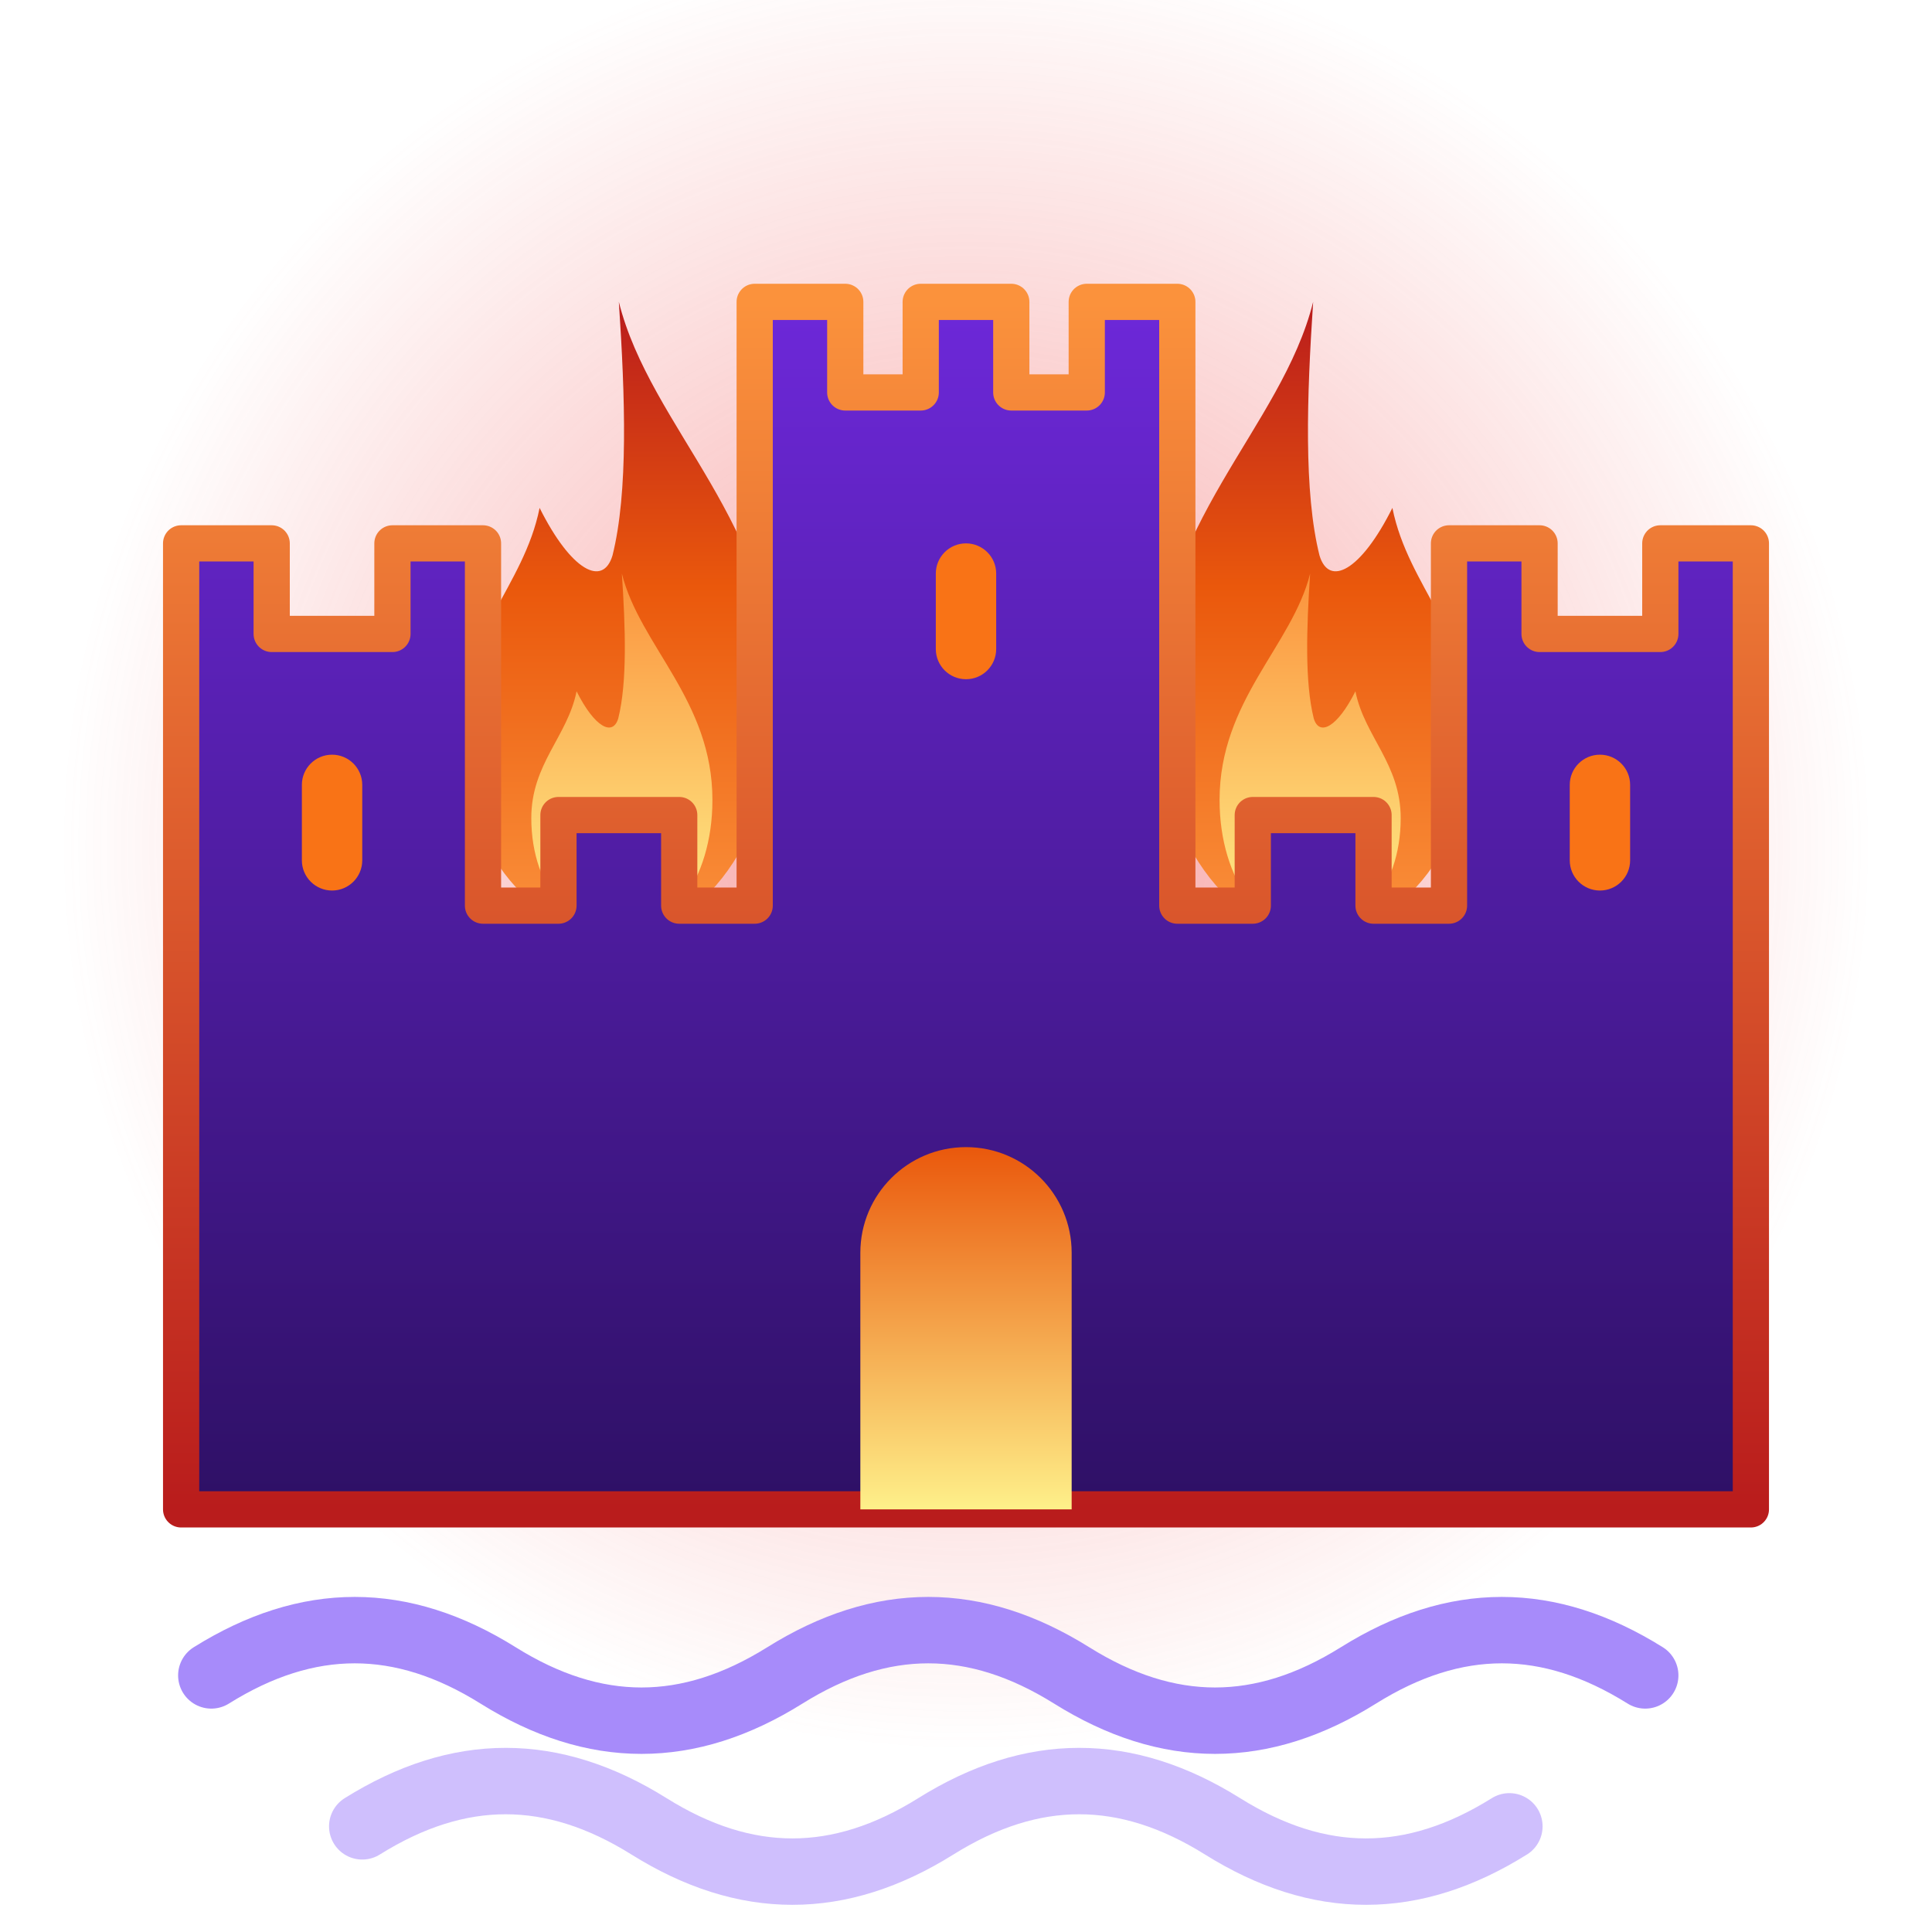
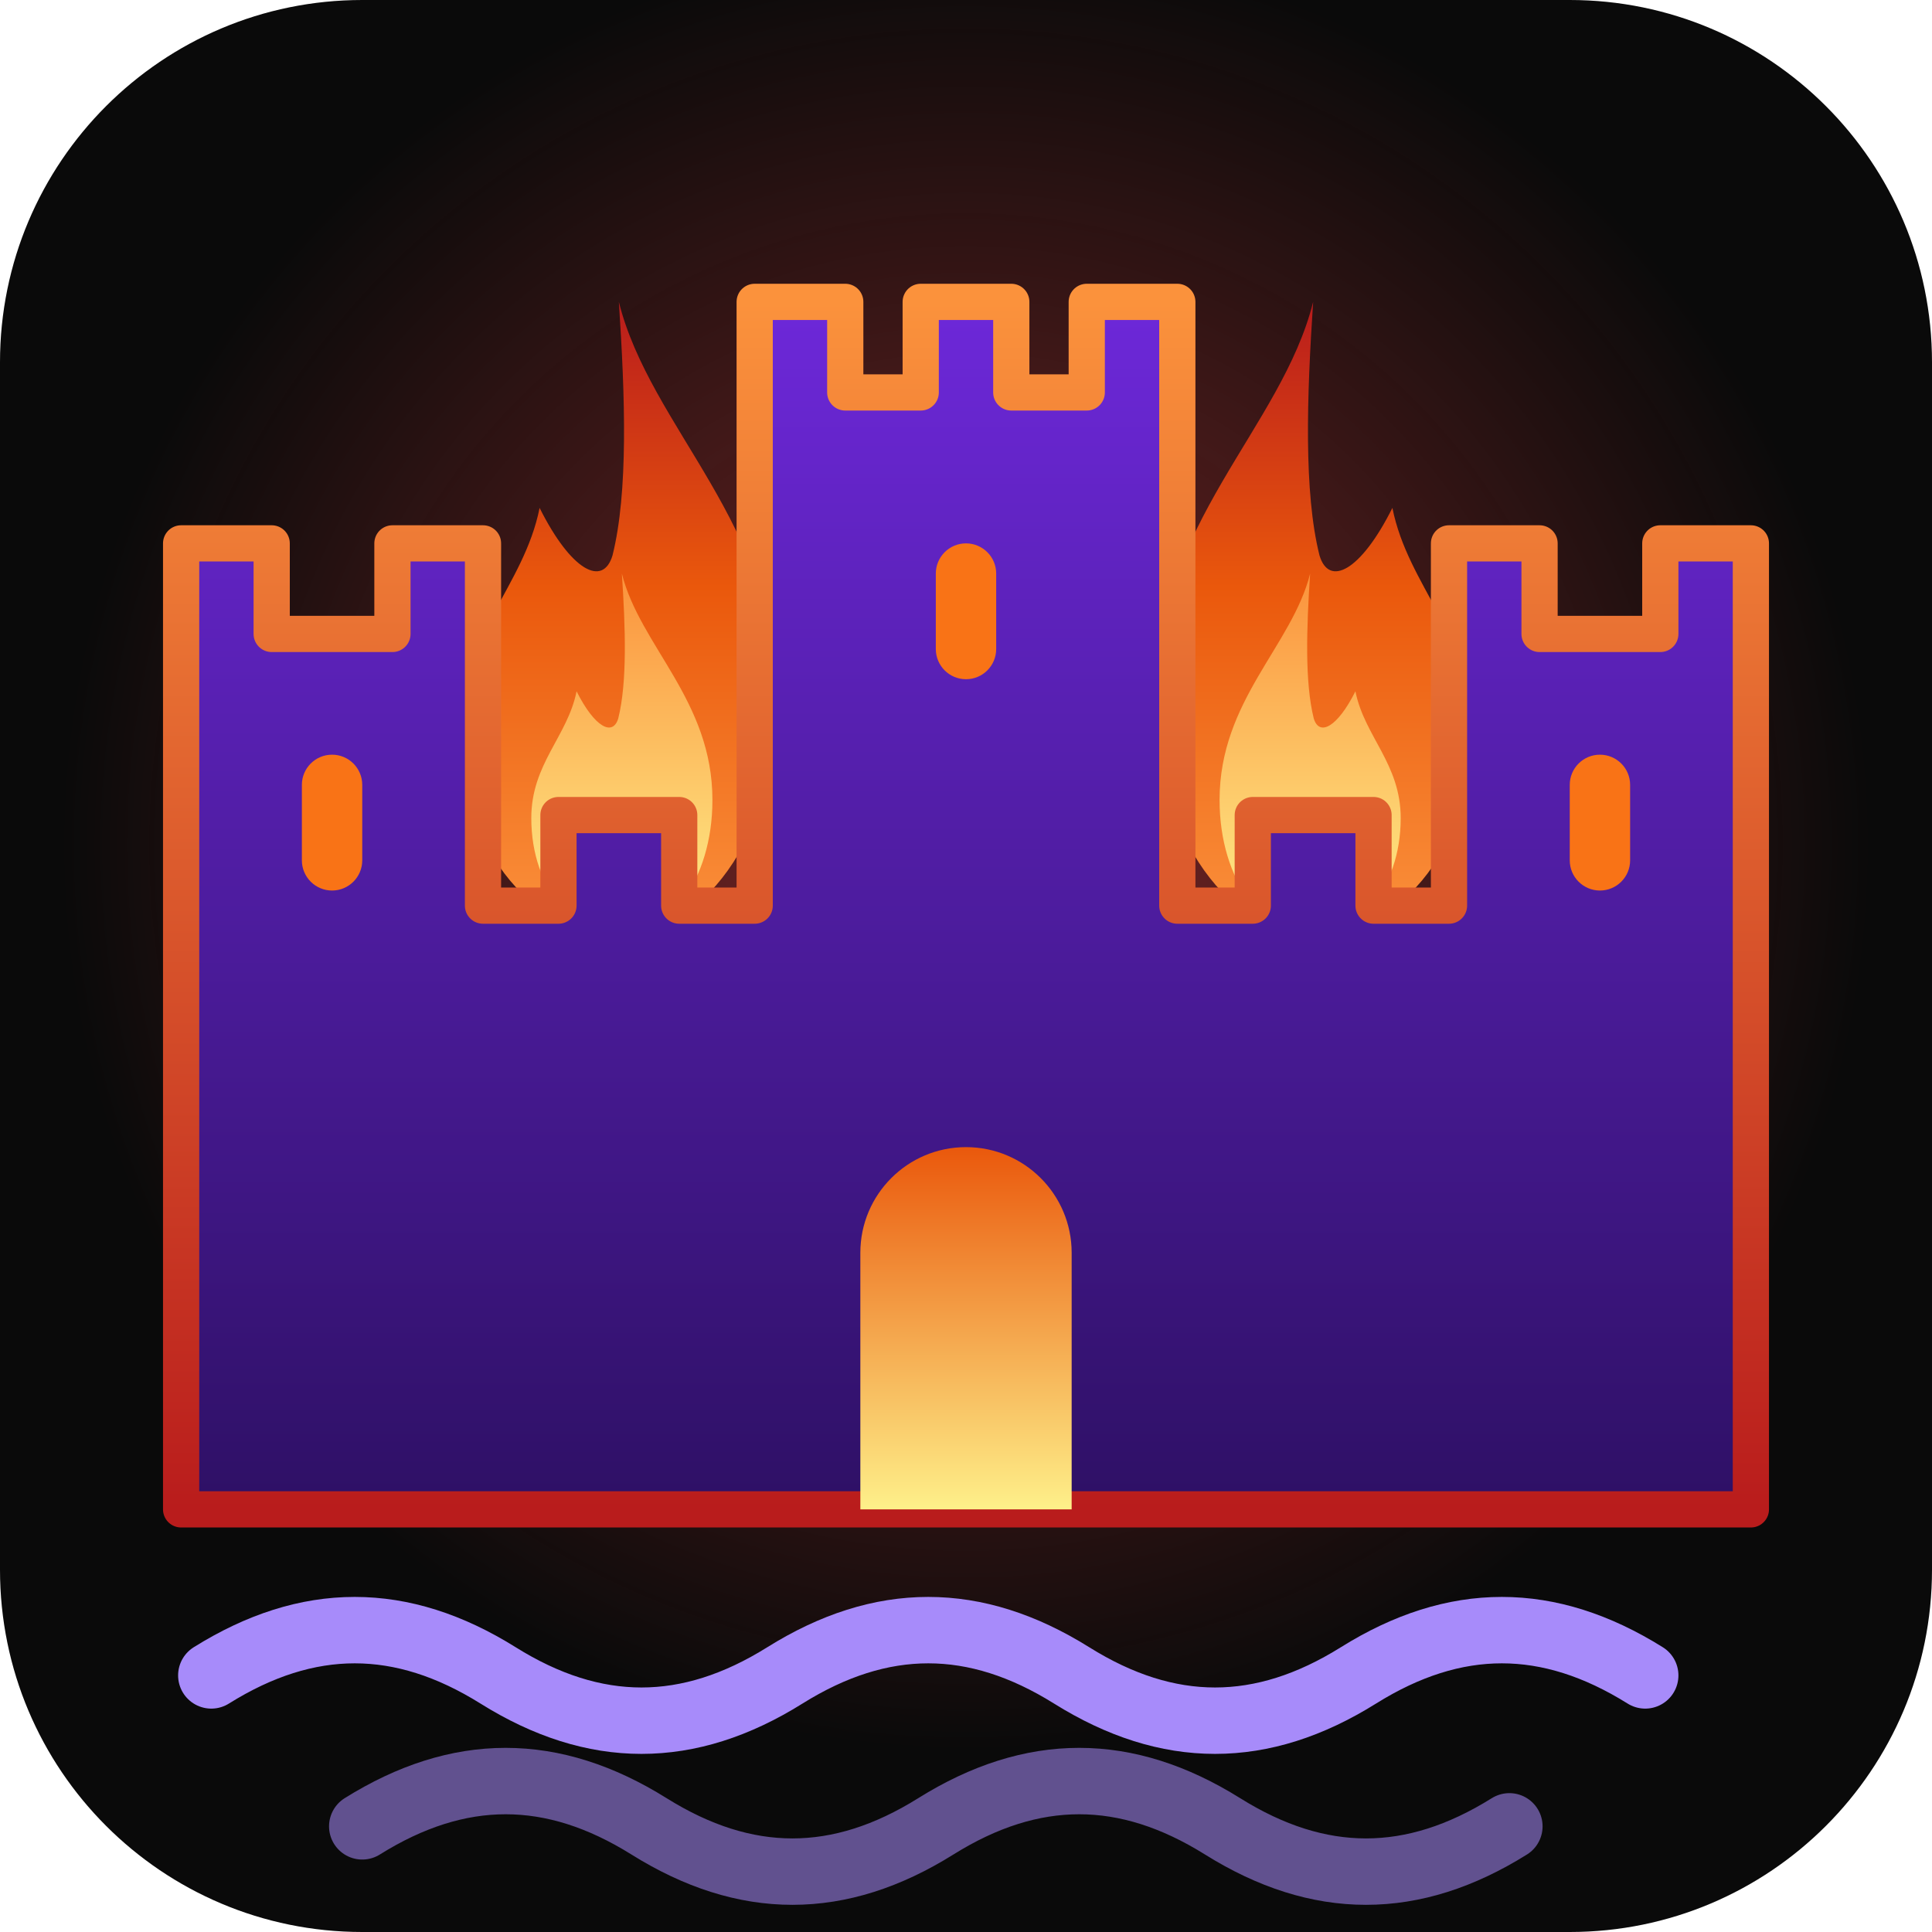
<svg xmlns="http://www.w3.org/2000/svg" viewBox="0 0 64 64" role="img" aria-label="Dis">
  <defs>
    <radialGradient id="dis-glow" cx="32" cy="28" r="30" gradientUnits="userSpaceOnUse">
      <stop offset="0" stop-color="#ef4444" stop-opacity="0.5" />
      <stop offset="1" stop-color="#ef4444" stop-opacity="0" />
    </radialGradient>
    <linearGradient id="dis-fire" x1="0" y1="1" x2="0" y2="0">
      <stop offset="0" stop-color="#fb923c" />
      <stop offset="0.55" stop-color="#ea580c" />
      <stop offset="1" stop-color="#b91c1c" />
    </linearGradient>
    <linearGradient id="dis-core" x1="0" y1="1" x2="0" y2="0">
      <stop offset="0" stop-color="#fef08a" />
      <stop offset="1" stop-color="#fb923c" />
    </linearGradient>
    <linearGradient id="dis-wall" x1="0" y1="10" x2="0" y2="50" gradientUnits="userSpaceOnUse">
      <stop offset="0" stop-color="#6d28d9" />
      <stop offset="1" stop-color="#2e1065" />
    </linearGradient>
    <linearGradient id="dis-rim" x1="0" y1="10" x2="0" y2="50" gradientUnits="userSpaceOnUse">
      <stop offset="0" stop-color="#fb923c" />
      <stop offset="1" stop-color="#b91c1c" />
    </linearGradient>
    <linearGradient id="dis-ember" x1="0" y1="50" x2="0" y2="38" gradientUnits="userSpaceOnUse">
      <stop offset="0" stop-color="#fef08a" />
      <stop offset="1" stop-color="#ea580c" />
    </linearGradient>
  </defs>
+   <rect x="0" y="0" width="64" height="64" rx="12" fill="#0a0a0a" />
  <circle cx="32" cy="28" r="30" fill="url(#dis-glow)" />
  <path fill="url(#dis-fire)" transform="translate(15.25 10) scale(1.05 1.05)" d="M5 0C6 4 10 7 10 12.5 10 17 7.5 20 5 20 2.5 20 0 17.5 0 13.5 0 10.5 2 9 2.5 6.5c1 2 2 2.5 2.3 1.5C5.3 6 5.2 3 5 0z" />
  <path fill="url(#dis-fire)" transform="translate(48.75 10) scale(-1.05 1.05)" d="M5 0C6 4 10 7 10 12.5 10 17 7.5 20 5 20 2.5 20 0 17.5 0 13.5 0 10.5 2 9 2.5 6.5c1 2 2 2.5 2.3 1.5C5.3 6 5.2 3 5 0z" />
  <path fill="url(#dis-core)" transform="translate(17.6 19) scale(0.6 0.6)" d="M5 0C6 4 10 7 10 12.5 10 17 7.5 20 5 20 2.5 20 0 17.5 0 13.5 0 10.5 2 9 2.5 6.5c1 2 2 2.5 2.3 1.5C5.3 6 5.2 3 5 0z" />
  <path fill="url(#dis-core)" transform="translate(46.4 19) scale(-0.6 0.6)" d="M5 0C6 4 10 7 10 12.5 10 17 7.5 20 5 20 2.5 20 0 17.5 0 13.5 0 10.5 2 9 2.5 6.5c1 2 2 2.5 2.3 1.5C5.3 6 5.2 3 5 0z" />
  <path fill="url(#dis-wall)" stroke="url(#dis-rim)" stroke-width="1.2" stroke-linejoin="round" d="M6 50V18h3v3h4v-3h3v12h2.5v-3h4v3H25V10h3v3h2.5v-3h3v3H36v-3h3v20h2.5v-3h4v3H48V18h3v3h4v-3h3v32z" />
  <path fill="url(#dis-ember)" d="M28.5 50v-8.5a3.5 3.5 0 0 1 7 0V50z" />
  <rect x="10" y="25" width="2" height="4.5" rx="1" fill="#f97316" />
  <rect x="52" y="25" width="2" height="4.5" rx="1" fill="#f97316" />
  <rect x="31" y="18" width="2" height="4.5" rx="1" fill="#f97316" />
  <path fill="none" stroke="#a78bfa" stroke-width="2.2" stroke-linecap="round" d="M7 55.5c3.2-2 6.3-2 9.5 0s6.3 2 9.5 0 6.3-2 9.5 0 6.3 2 9.5 0 6.3-2 9.5 0" />
  <path fill="none" stroke="#a78bfa" stroke-width="2.2" stroke-linecap="round" stroke-opacity="0.55" d="M12 60.5c3.2-2 6.3-2 9.5 0s6.3 2 9.5 0 6.3-2 9.5 0 6.3 2 9.5 0" />
</svg>
